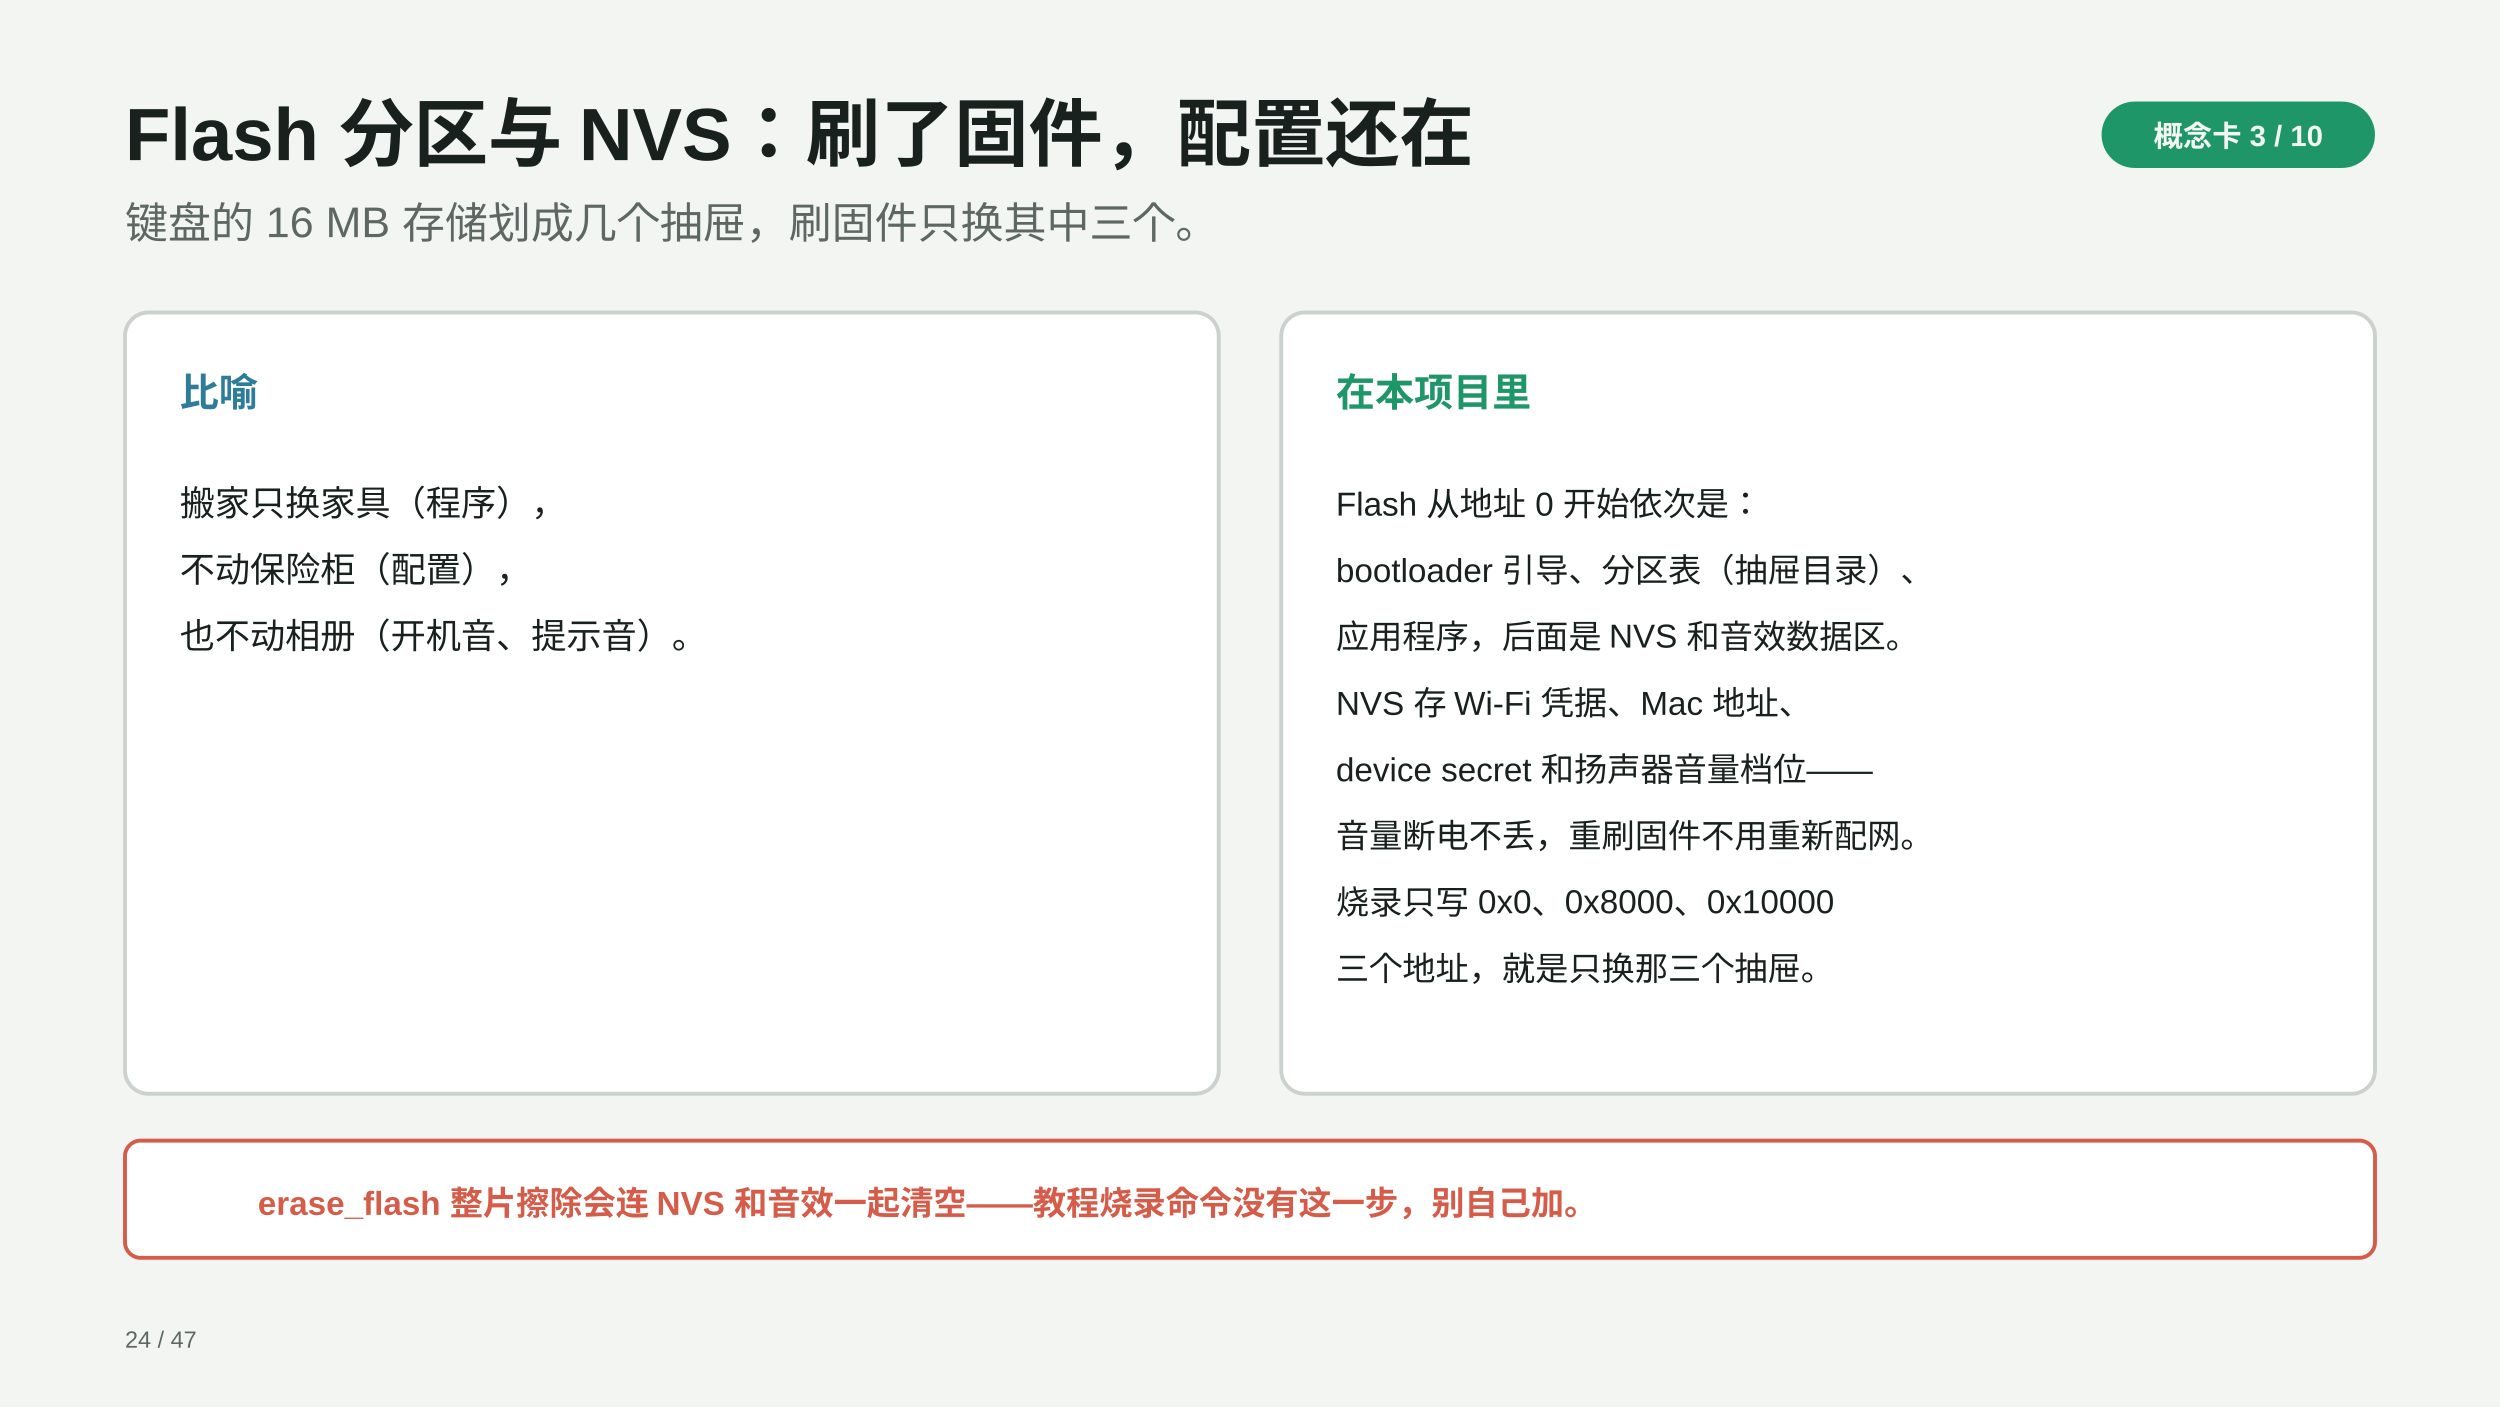
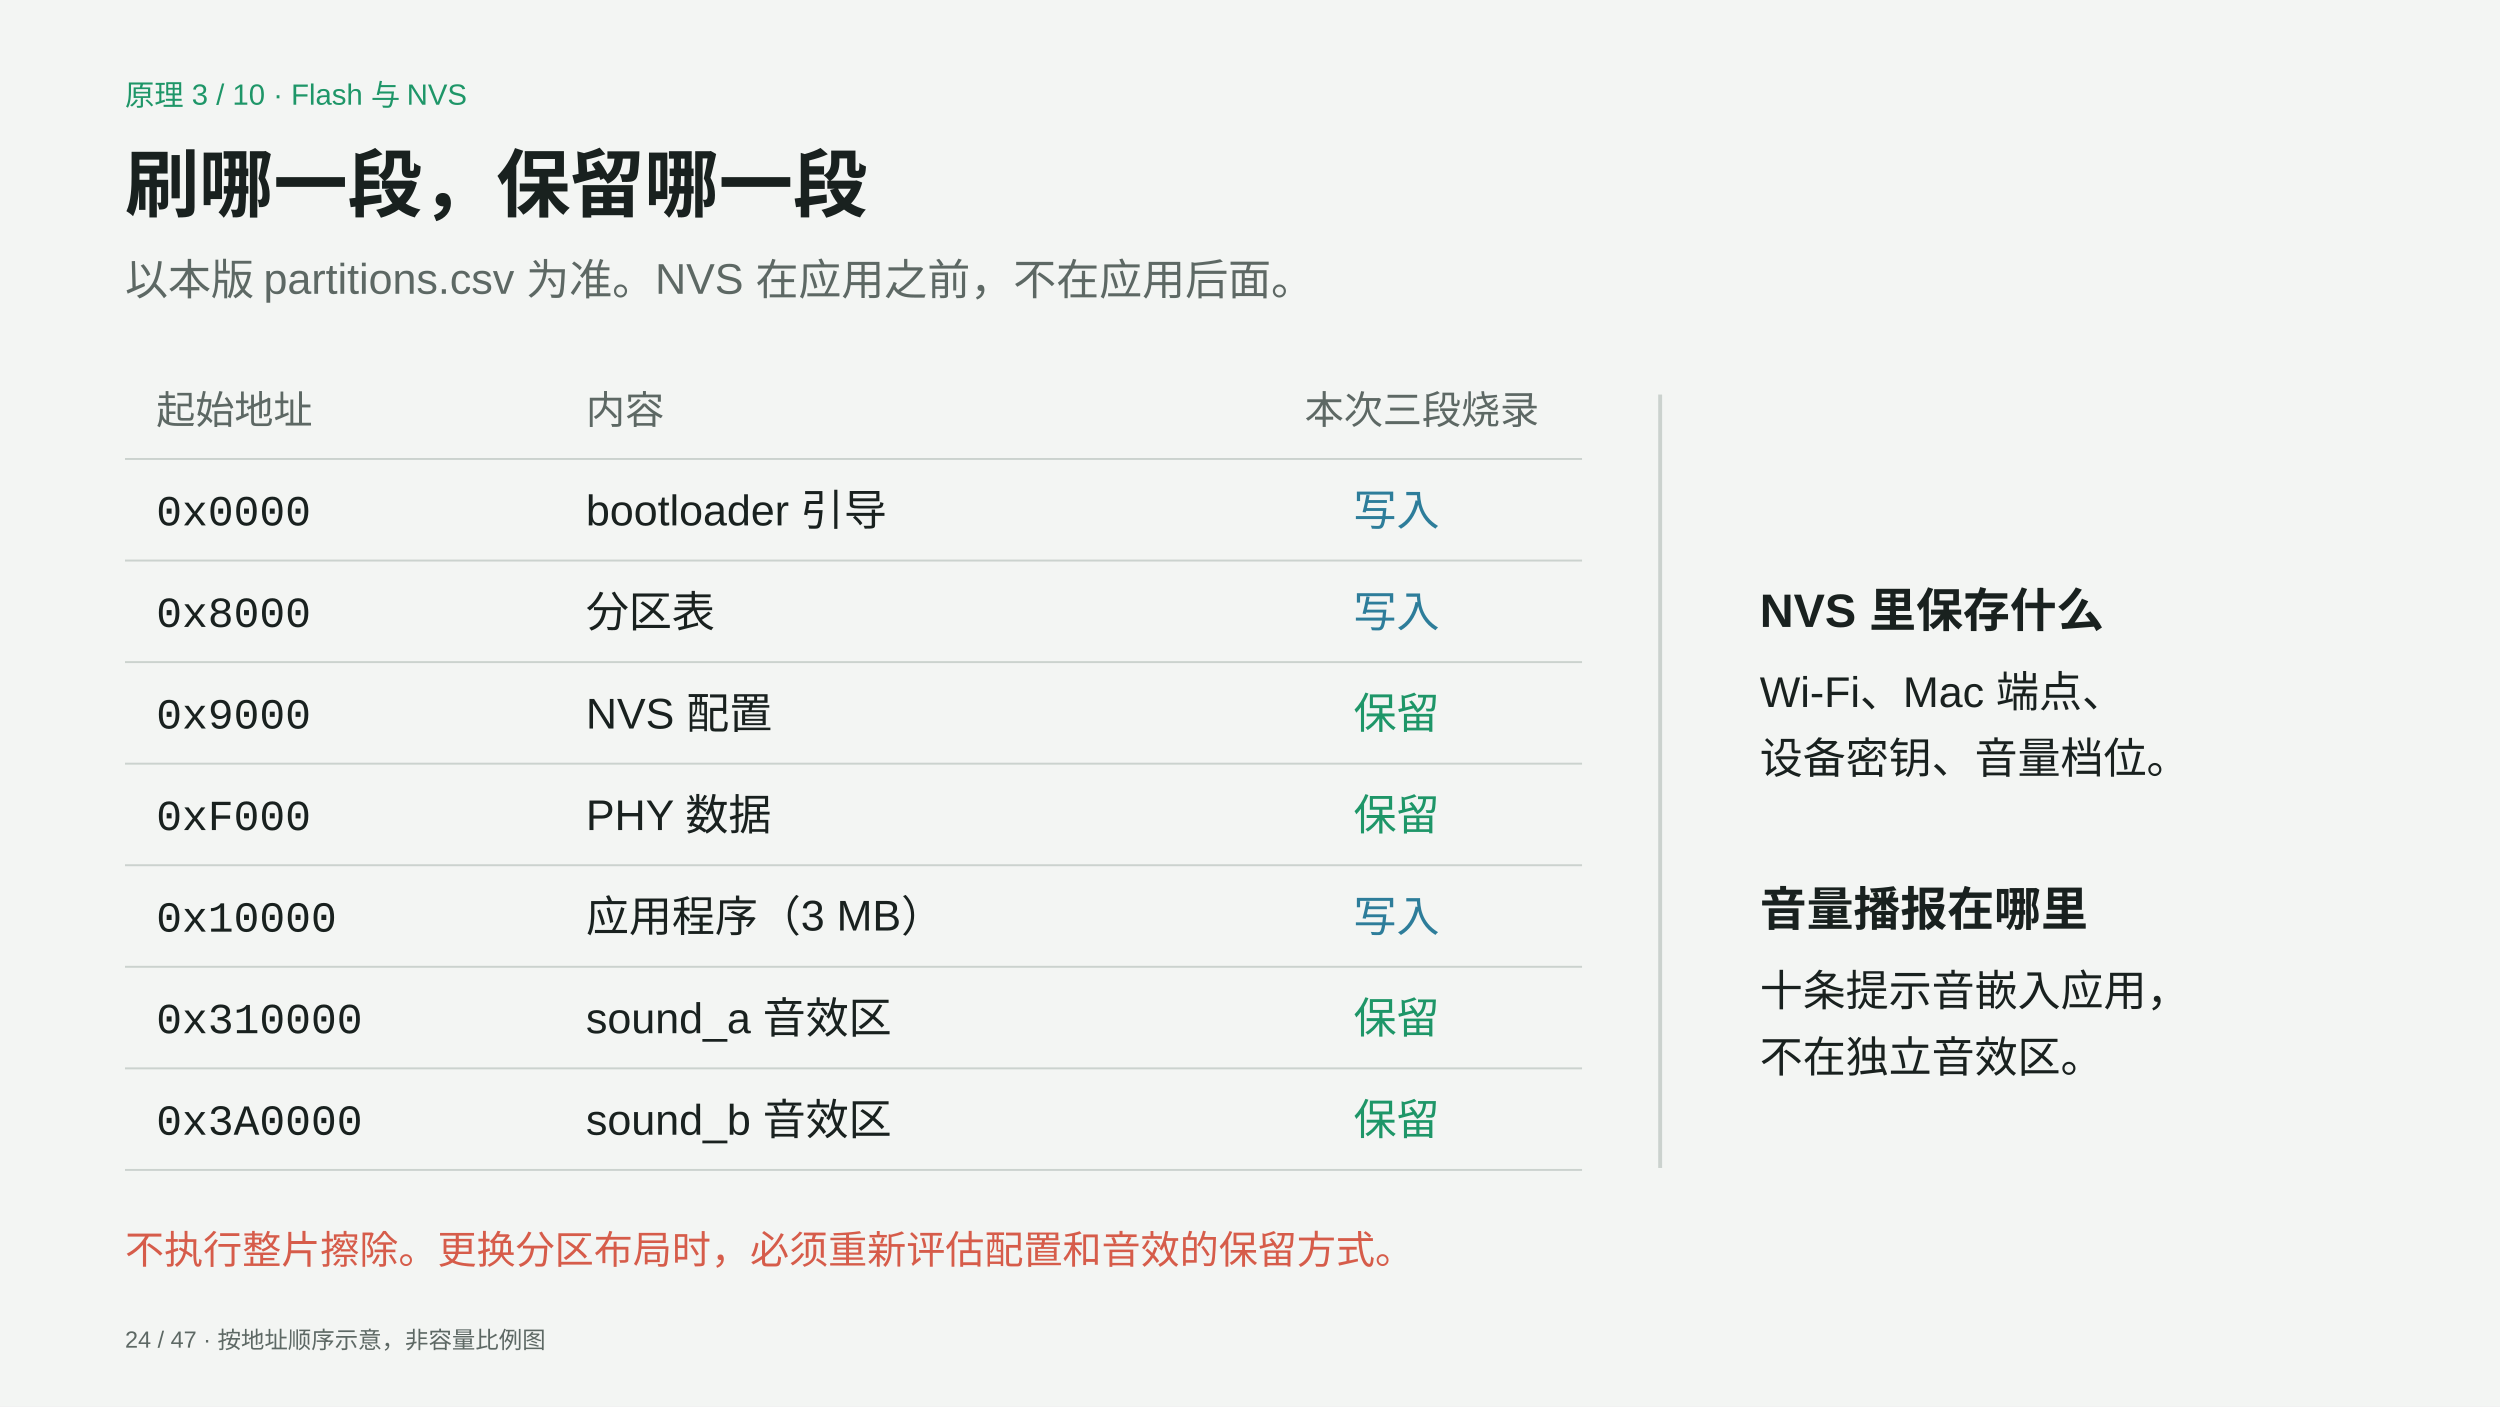
<svg xmlns="http://www.w3.org/2000/svg" width="1280" height="720" viewBox="0 0 1280 720">
-   <g id="background">
-     <rect width="1280" height="720" fill="#F3F5F3" />
-   </g>
-   <g id="badge">
-     <rect x="1076" y="52" width="140" height="34" rx="17" fill="#1E9668" />
-     <text x="1146" y="75" text-anchor="middle" font-family="Arial, Arial Unicode MS, Microsoft YaHei, sans-serif" font-size="15" font-weight="bold" fill="#F3F5F3">概念卡 3 / 10</text>
-   </g>
-   <g id="header">
-     <text x="64" y="82" font-family="Arial Black, Arial, Arial Unicode MS, Microsoft YaHei, sans-serif" font-size="38" font-weight="bold" fill="#19211F">Flash 分区与 NVS：刷了固件，配置还在</text>
-     <text x="64" y="122" font-family="Arial, Arial Unicode MS, Microsoft YaHei, sans-serif" font-size="22" fill="#5D6864">键盘的 16 MB 存储划成几个抽屉，刷固件只换其中三个。</text>
-   </g>
-   <g id="metaphor">
-     <rect x="64" y="160" width="560" height="400" rx="12" fill="#FFFFFF" stroke="#CBD2CE" stroke-width="2" />
-     <text x="92" y="208" font-family="Arial, Arial Unicode MS, Microsoft YaHei, sans-serif" font-size="20" font-weight="bold" fill="#2D7D9A">比喻</text>
-     <use data-icon="phosphor-duotone/hard-drives" x="528" y="184" width="56" height="56" fill="#2D7D9A" />
-     <text x="92" y="264" font-family="Arial, Arial Unicode MS, Microsoft YaHei, sans-serif" font-size="18" fill="#19211F">搬家只换家具（程序），</text>
-     <text x="92" y="298" font-family="Arial, Arial Unicode MS, Microsoft YaHei, sans-serif" font-size="18" fill="#19211F">不动保险柜（配置），</text>
-     <text x="92" y="332" font-family="Arial, Arial Unicode MS, Microsoft YaHei, sans-serif" font-size="18" fill="#19211F">也不动相册（开机音、提示音）。</text>
-   </g>
-   <g id="project">
-     <rect x="656" y="160" width="560" height="400" rx="12" fill="#FFFFFF" stroke="#CBD2CE" stroke-width="2" />
-     <text x="684" y="208" font-family="Arial, Arial Unicode MS, Microsoft YaHei, sans-serif" font-size="20" font-weight="bold" fill="#1E9668">在本项目里</text>
-     <use data-icon="phosphor-duotone/database" x="1120" y="184" width="56" height="56" fill="#1E9668" />
-     <text x="684" y="264" font-family="Arial, Arial Unicode MS, Microsoft YaHei, sans-serif" font-size="17" fill="#19211F">Flash 从地址 0 开始依次是：</text>
-     <text x="684" y="298" font-family="Arial, Arial Unicode MS, Microsoft YaHei, sans-serif" font-size="17" fill="#19211F">bootloader 引导、分区表（抽屉目录）、</text>
-     <text x="684" y="332" font-family="Arial, Arial Unicode MS, Microsoft YaHei, sans-serif" font-size="17" fill="#19211F">应用程序，后面是 NVS 和音效数据区。</text>
-     <text x="684" y="366" font-family="Arial, Arial Unicode MS, Microsoft YaHei, sans-serif" font-size="17" fill="#19211F">NVS 存 Wi-Fi 凭据、Mac 地址、</text>
-     <text x="684" y="400" font-family="Arial, Arial Unicode MS, Microsoft YaHei, sans-serif" font-size="17" fill="#19211F">device secret 和扬声器音量档位——</text>
-     <text x="684" y="434" font-family="Arial, Arial Unicode MS, Microsoft YaHei, sans-serif" font-size="17" fill="#19211F">音量断电不丢，重刷固件不用重新配网。</text>
-     <text x="684" y="468" font-family="Arial, Arial Unicode MS, Microsoft YaHei, sans-serif" font-size="17" fill="#19211F">烧录只写 0x0、0x8000、0x10000</text>
-     <text x="684" y="502" font-family="Arial, Arial Unicode MS, Microsoft YaHei, sans-serif" font-size="17" fill="#19211F">三个地址，就是只换那三个抽屉。</text>
-   </g>
-   <g id="pitfall">
-     <rect x="64" y="584" width="1152" height="60" rx="8" fill="#FFFFFF" stroke="#D65C4A" stroke-width="2" />
-     <use data-icon="phosphor-duotone/warning-circle" x="88" y="600" width="28" height="28" fill="#D65C4A" />
-     <text x="132" y="622" font-family="Arial, Arial Unicode MS, Microsoft YaHei, sans-serif" font-size="17" font-weight="bold" fill="#D65C4A">erase_flash 整片擦除会连 NVS 和音效一起清空——教程烧录命令没有这一步，别自己加。</text>
-   </g>
-   <g id="footer">
-     <text x="64" y="690" font-family="Arial, Arial Unicode MS, Microsoft YaHei, sans-serif" font-size="12" fill="#5D6864">24 / 47</text>
+   <rect width="1280" height="720" fill="#F3F5F3" />
+   <g id="content" font-family="Arial, Arial Unicode MS, Microsoft YaHei, sans-serif" fill="#19211F">
+     <text x="64" y="54" font-size="15" fill="#1E9668">原理 3 / 10 · Flash 与 NVS</text>
+     <text x="64" y="108" font-size="38" font-weight="bold">刷哪一段，保留哪一段</text>
+     <text x="64" y="151" font-size="22" fill="#5D6864">以本版 partitions.csv 为准。NVS 在应用之前，不在应用后面。</text>
+     <text x="80" y="217" font-size="20" fill="#5D6864">起始地址</text>
+     <text x="300" y="217" font-size="20" fill="#5D6864">内容</text>
+     <text x="668" y="217" font-size="20" fill="#5D6864">本次三段烧录</text>
+     <path d="M64 235 H810 M64 287 H810 M64 339 H810 M64 391 H810 M64 443 H810 M64 495 H810 M64 547 H810 M64 599 H810" stroke="#CBD2CE" />
+     <g id="content" font-family="Consolas, Courier New, monospace" font-size="22">
+       <text x="80" y="269">0x0000</text>
+       <text x="80" y="321">0x8000</text>
+       <text x="80" y="373">0x9000</text>
+       <text x="80" y="425">0xF000</text>
+       <text x="80" y="477">0x10000</text>
+       <text x="80" y="529">0x310000</text>
+       <text x="80" y="581">0x3A0000</text>
+     </g>
+     <g font-size="22">
+       <text x="300" y="269">bootloader 引导</text>
+       <text x="300" y="321">分区表</text>
+       <text x="300" y="373">NVS 配置</text>
+       <text x="300" y="425">PHY 数据</text>
+       <text x="300" y="477">应用程序（3 MB）</text>
+       <text x="300" y="529">sound_a 音效区</text>
+       <text x="300" y="581">sound_b 音效区</text>
+       <text x="693" y="269" fill="#2D7D9A">写入</text>
+       <text x="693" y="321" fill="#2D7D9A">写入</text>
+       <text x="693" y="373" fill="#1E9668">保留</text>
+       <text x="693" y="425" fill="#1E9668">保留</text>
+       <text x="693" y="477" fill="#2D7D9A">写入</text>
+       <text x="693" y="529" fill="#1E9668">保留</text>
+       <text x="693" y="581" fill="#1E9668">保留</text>
+     </g>
+     <path d="M850 202 V598" stroke="#CBD2CE" stroke-width="2" />
+     <use data-icon="phosphor-duotone/hard-drives" x="906" y="210" width="64" height="64" fill="#1E9668" />
+     <text x="901" y="321" font-size="24" font-weight="bold">NVS 里保存什么</text>
+     <text x="901" y="362" font-size="22">Wi-Fi、Mac 端点、</text>
+     <text x="901" y="396" font-size="22">设备密钥、音量档位。</text>
+     <text x="901" y="474" font-size="24" font-weight="bold">音量播报在哪里</text>
+     <text x="901" y="515" font-size="22">十条提示音嵌入应用，</text>
+     <text x="901" y="549" font-size="22">不在独立音效区。</text>
+     <text x="64" y="647" font-size="20" fill="#D65C4A">不执行整片擦除。更换分区布局时，必须重新评估配置和音效的保留方式。</text>
+     <text x="64" y="690" font-size="12" fill="#5D6864">24 / 47 · 按地址顺序示意，非容量比例图</text>
  </g>
</svg>
